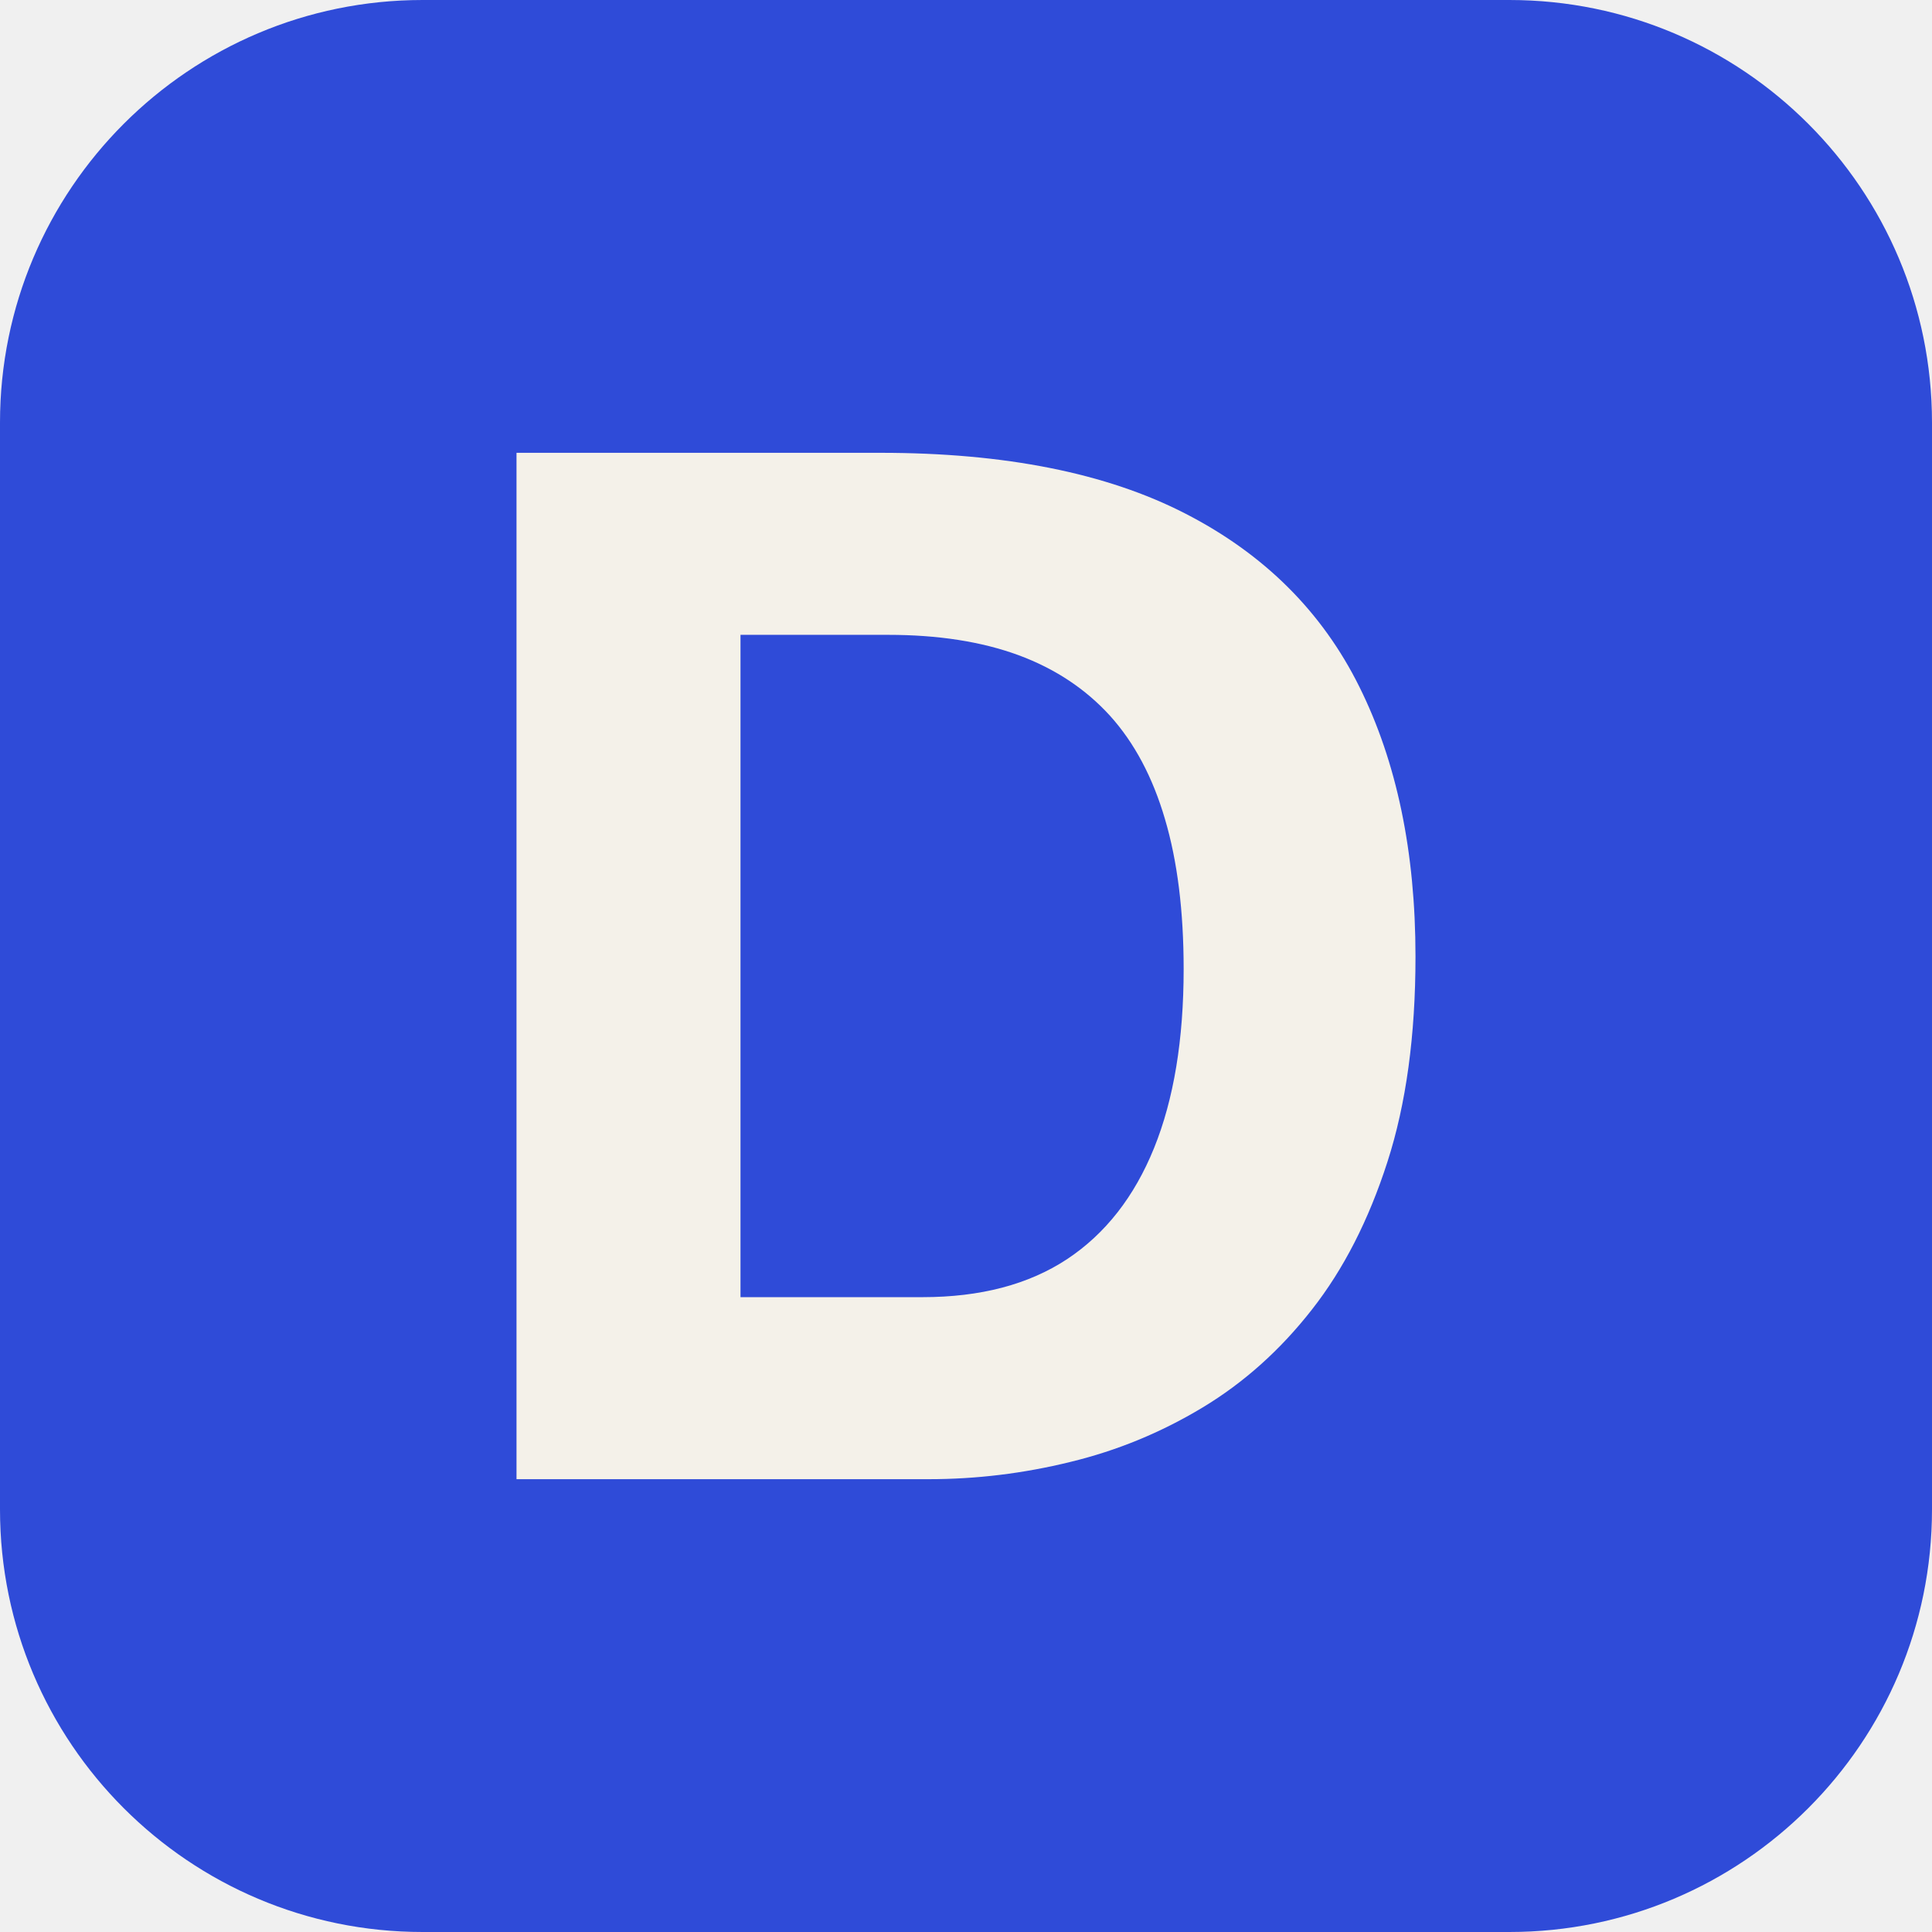
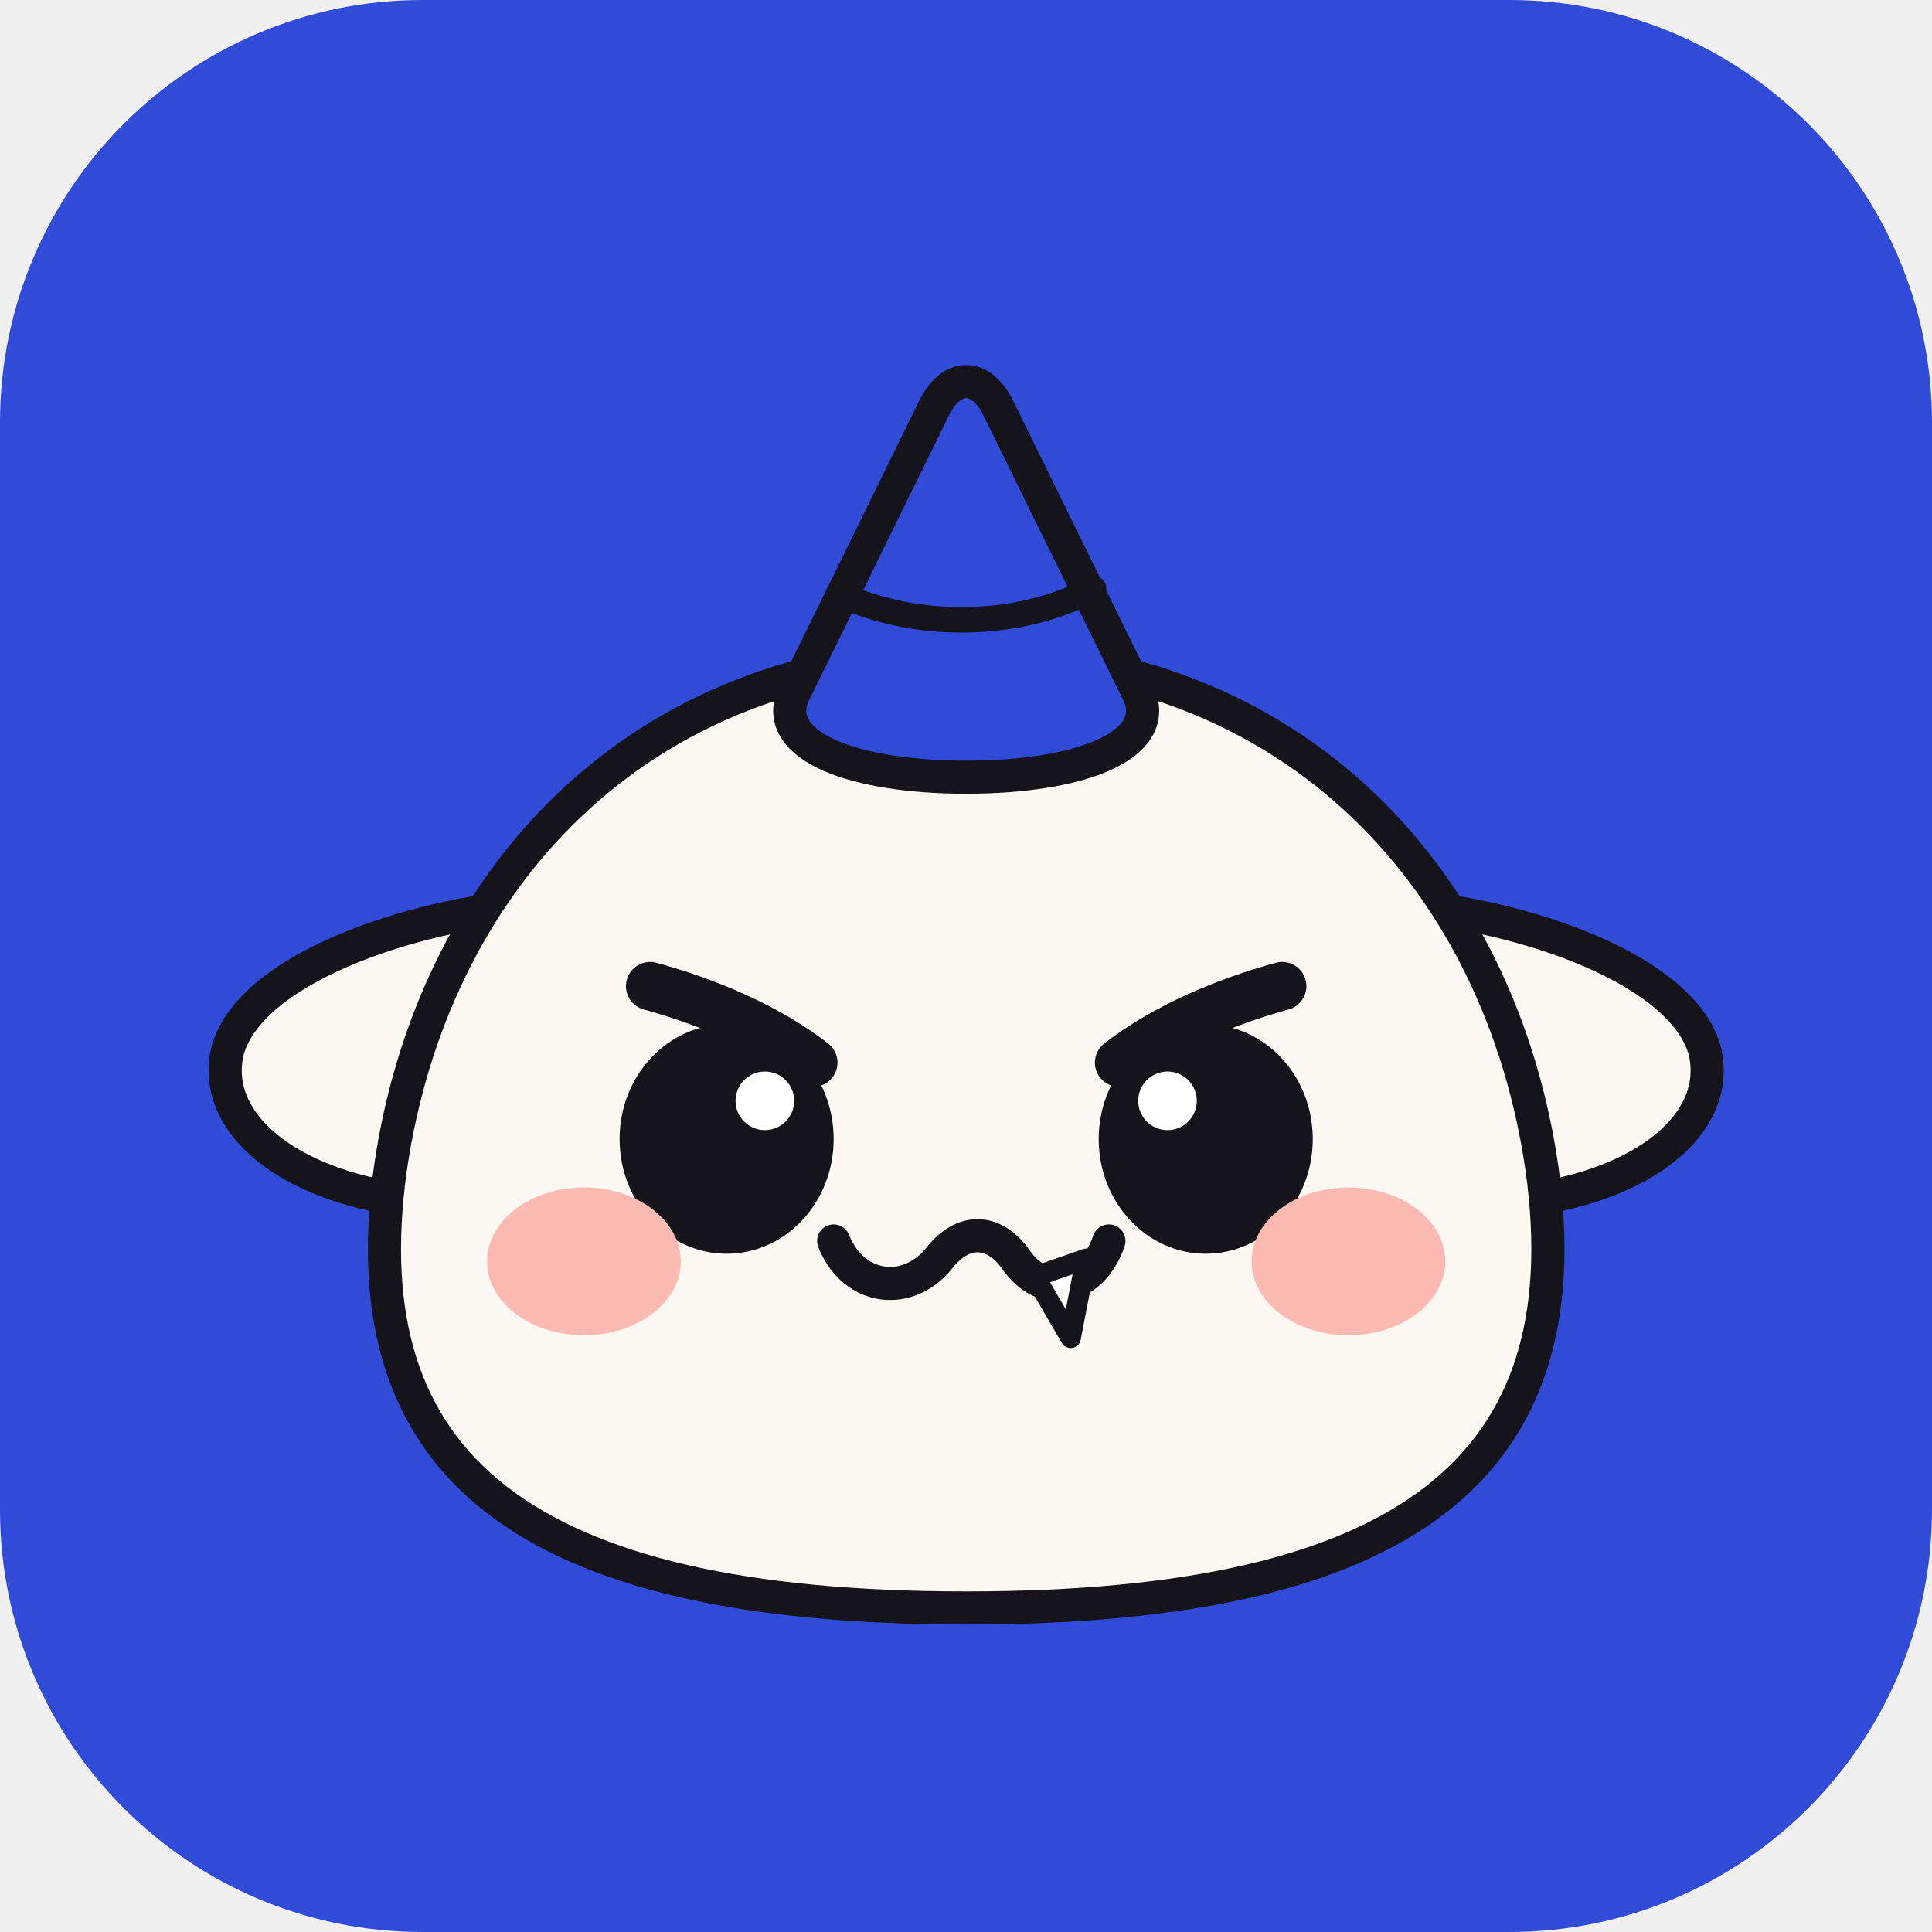
<svg xmlns="http://www.w3.org/2000/svg" viewBox="0 0 64 64">
  <rect width="64" height="64" rx="14" fill="#2f4bd8" />
-   <path fill="#f4f1e9" d="M20.67 49V42.97H30.56Q33.44 42.97 35.35 41.71Q37.25 40.45 38.23 38.03Q39.21 35.61 39.21 32.1Q39.21 29.22 38.59 27.13Q37.98 25.05 36.77 23.71Q35.55 22.37 33.73 21.7Q31.9 21.03 29.42 21.03H20.67V15H29.17Q35.35 15 39.26 17.01Q43.18 19.02 45.03 22.75Q46.89 26.49 46.89 31.69Q46.89 35.61 45.96 38.49Q45.03 41.38 43.46 43.38Q41.89 45.39 39.83 46.63Q37.77 47.87 35.45 48.43Q33.13 49 30.76 49ZM17.11 49V15H24.53V49Z" />
+   <g transform="translate(6.68 11.90) scale(0.08442)">
+     <g stroke="#14141a" stroke-width="13" stroke-linejoin="round" stroke-linecap="round">
+       <path fill="#fbf8f1" d="M132 214 C 80 218 18 240 10 272 C 4 300 34 324 80 330 C 100 332 116 330 124 326 Z" />
+       <path fill="#fbf8f1" d="M468 214 C 520 218 582 240 590 272 C 596 300 566 324 520 330 C 500 332 484 330 476 326 Z" />
+       <path fill="#fbf8f1" d="M300 116 C 430 116 510 206 526 318 C 542 434 474 490 300 490 C 126 490 58 434 74 318 C 90 206 170 116 300 116 Z" />
+       <path fill="#2f4bd8" d="M287 20 C 294 5 306 5 313 20 L 368 132 C 376 152 344 164 300 164 C 256 164 224 152 232 132 Z" />
+       <path fill="none" stroke-width="10" d="M250 92 C 280 106 320 106 350 90" />
+       <path fill="none" stroke-width="19" d="M176 246 C 198 252 222 262 240 276" />
+       <path fill="none" stroke-width="19" d="M424 246 C 402 252 378 262 360 276" />
+       <path fill="none" stroke-width="13" d="M248 346 C 256 366 278 368 290 352 C 300 340 312 342 320 354 C 332 370 350 364 356 346" />
+       <path fill="#ffffff" stroke-width="8" d="M327 360 L 347 353 L 341 384 Z" />
+     </g>
+     <ellipse cx="206" cy="306" rx="42" ry="45" fill="#14141a" />
+     <ellipse cx="394" cy="306" rx="42" ry="45" fill="#14141a" />
+     <circle cx="221" cy="291" r="11.5" fill="#fff" />
+     <circle cx="379" cy="291" r="11.5" fill="#fff" />
+     <ellipse cx="150" cy="354" rx="38" ry="29" fill="#fdbab3" />
+     <ellipse cx="450" cy="354" rx="38" ry="29" fill="#fdbab3" />
+   </g>
</svg>
